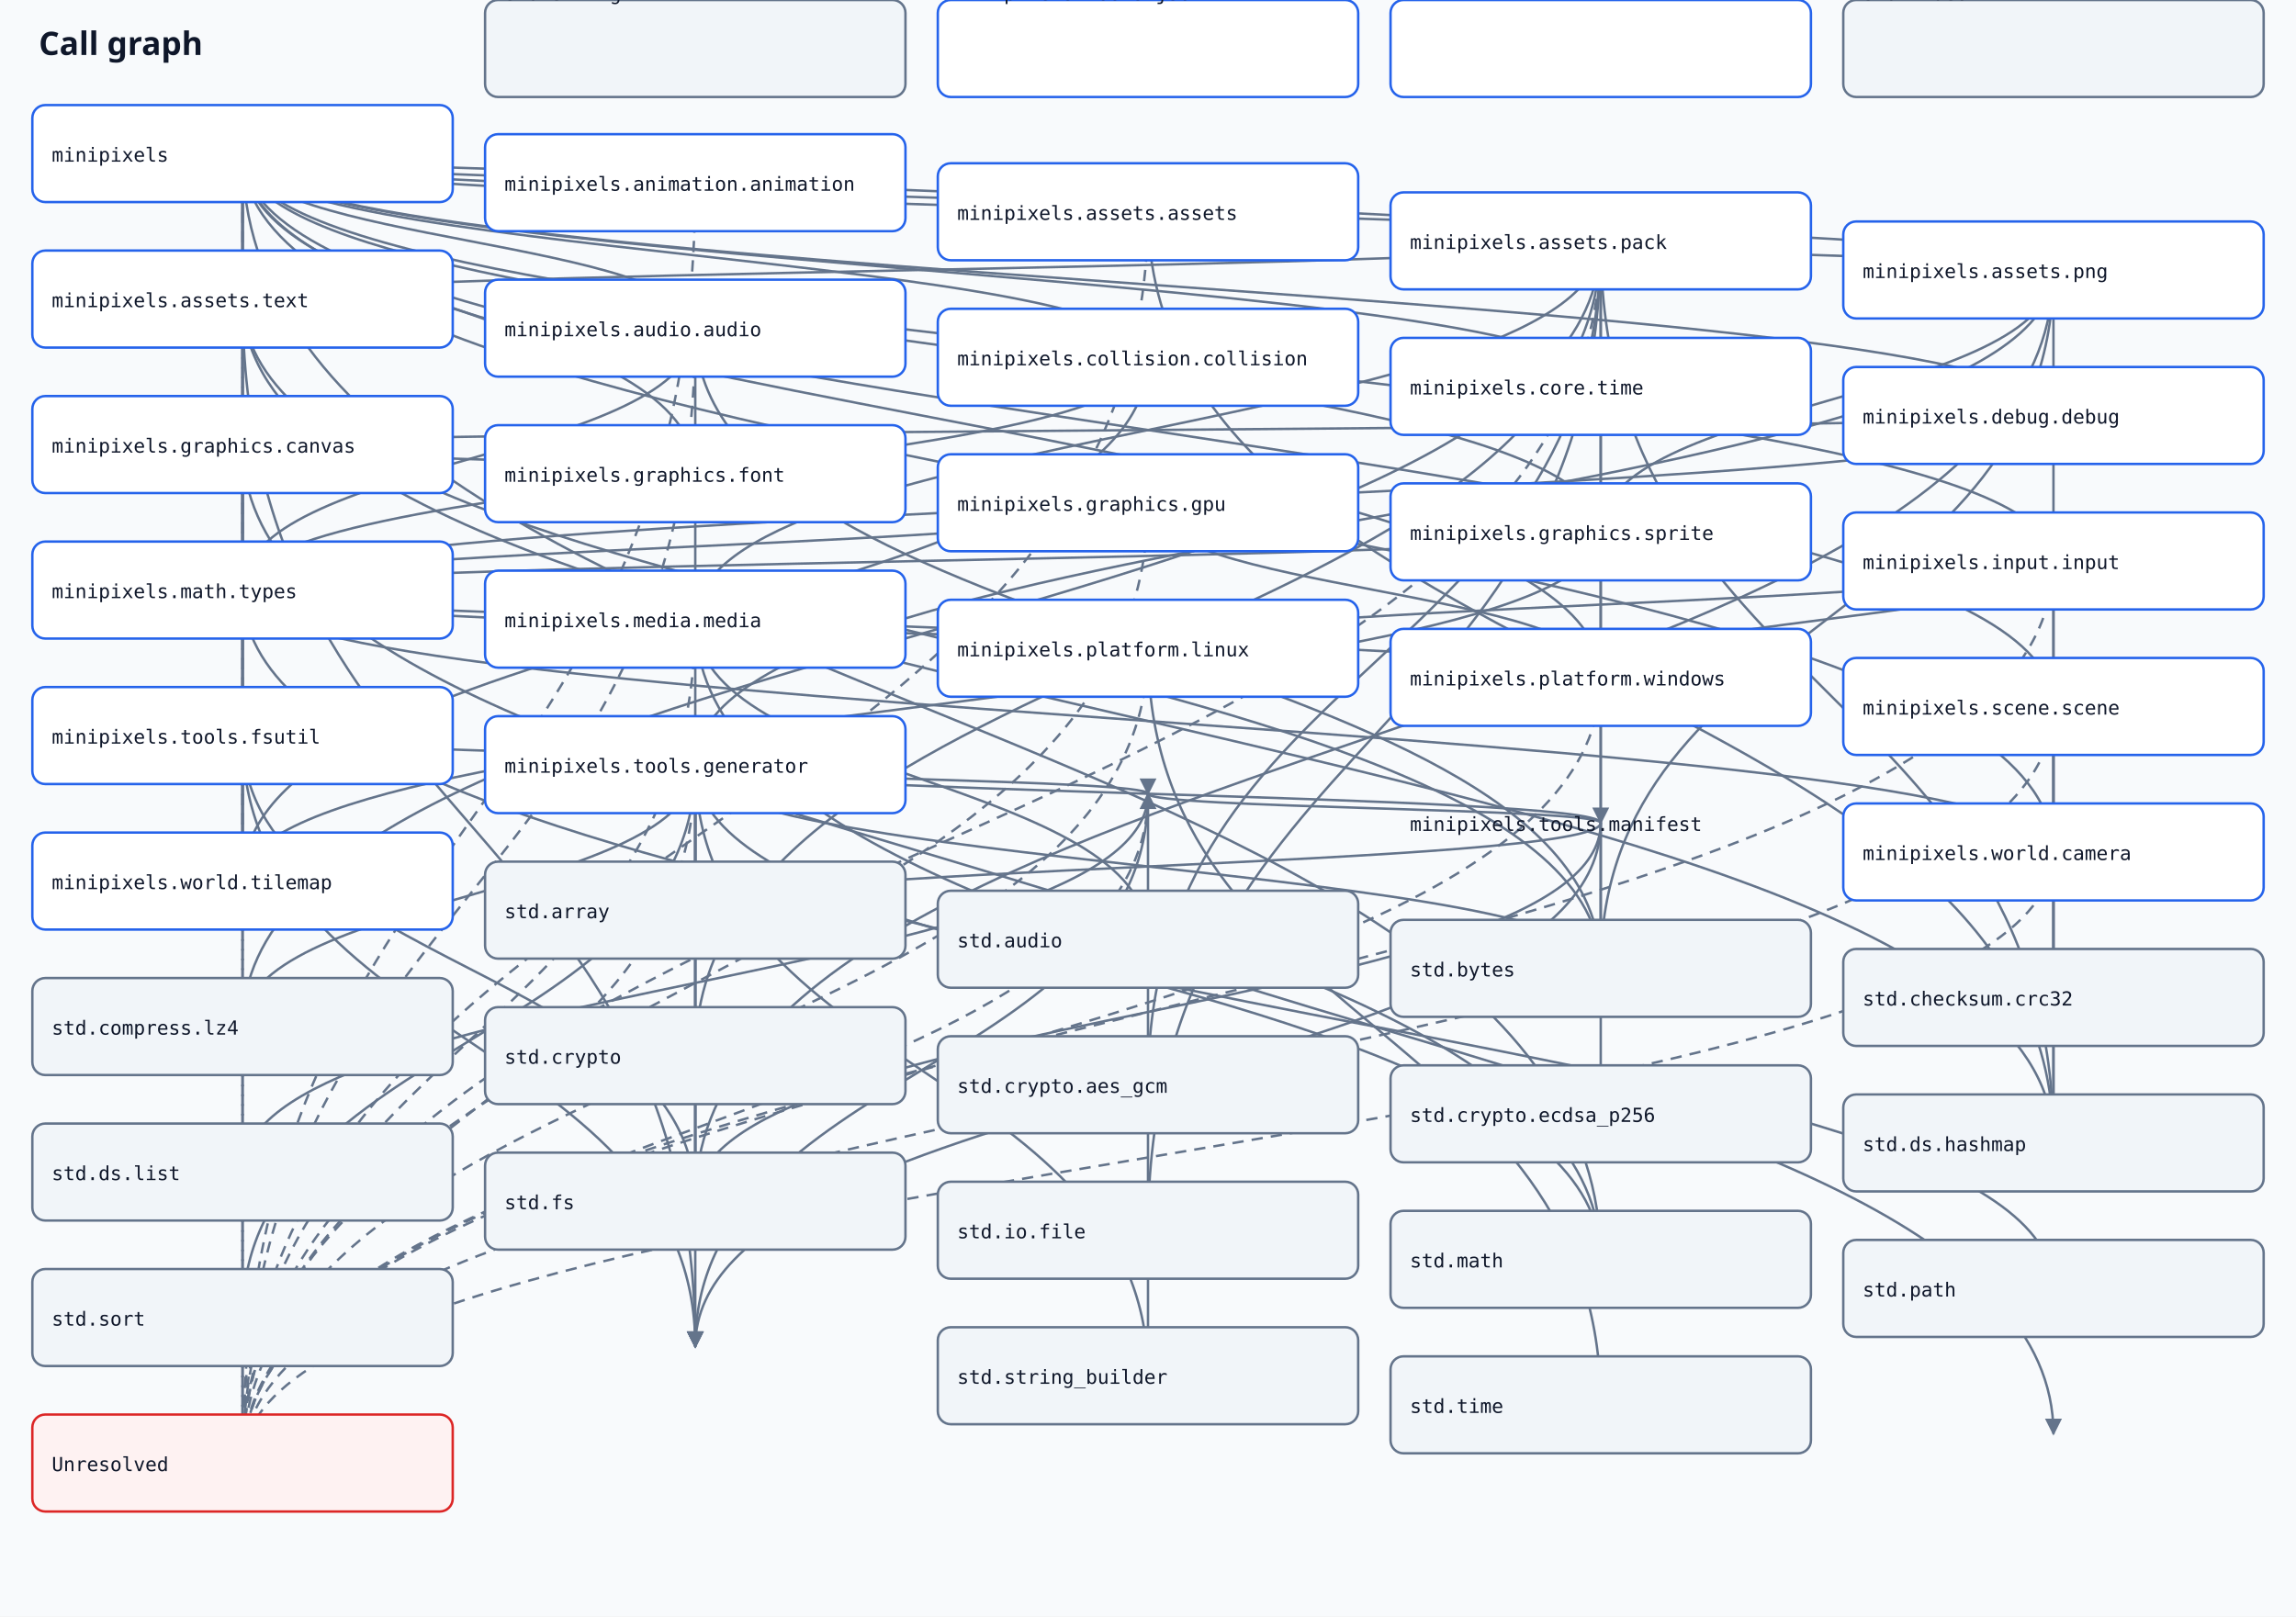
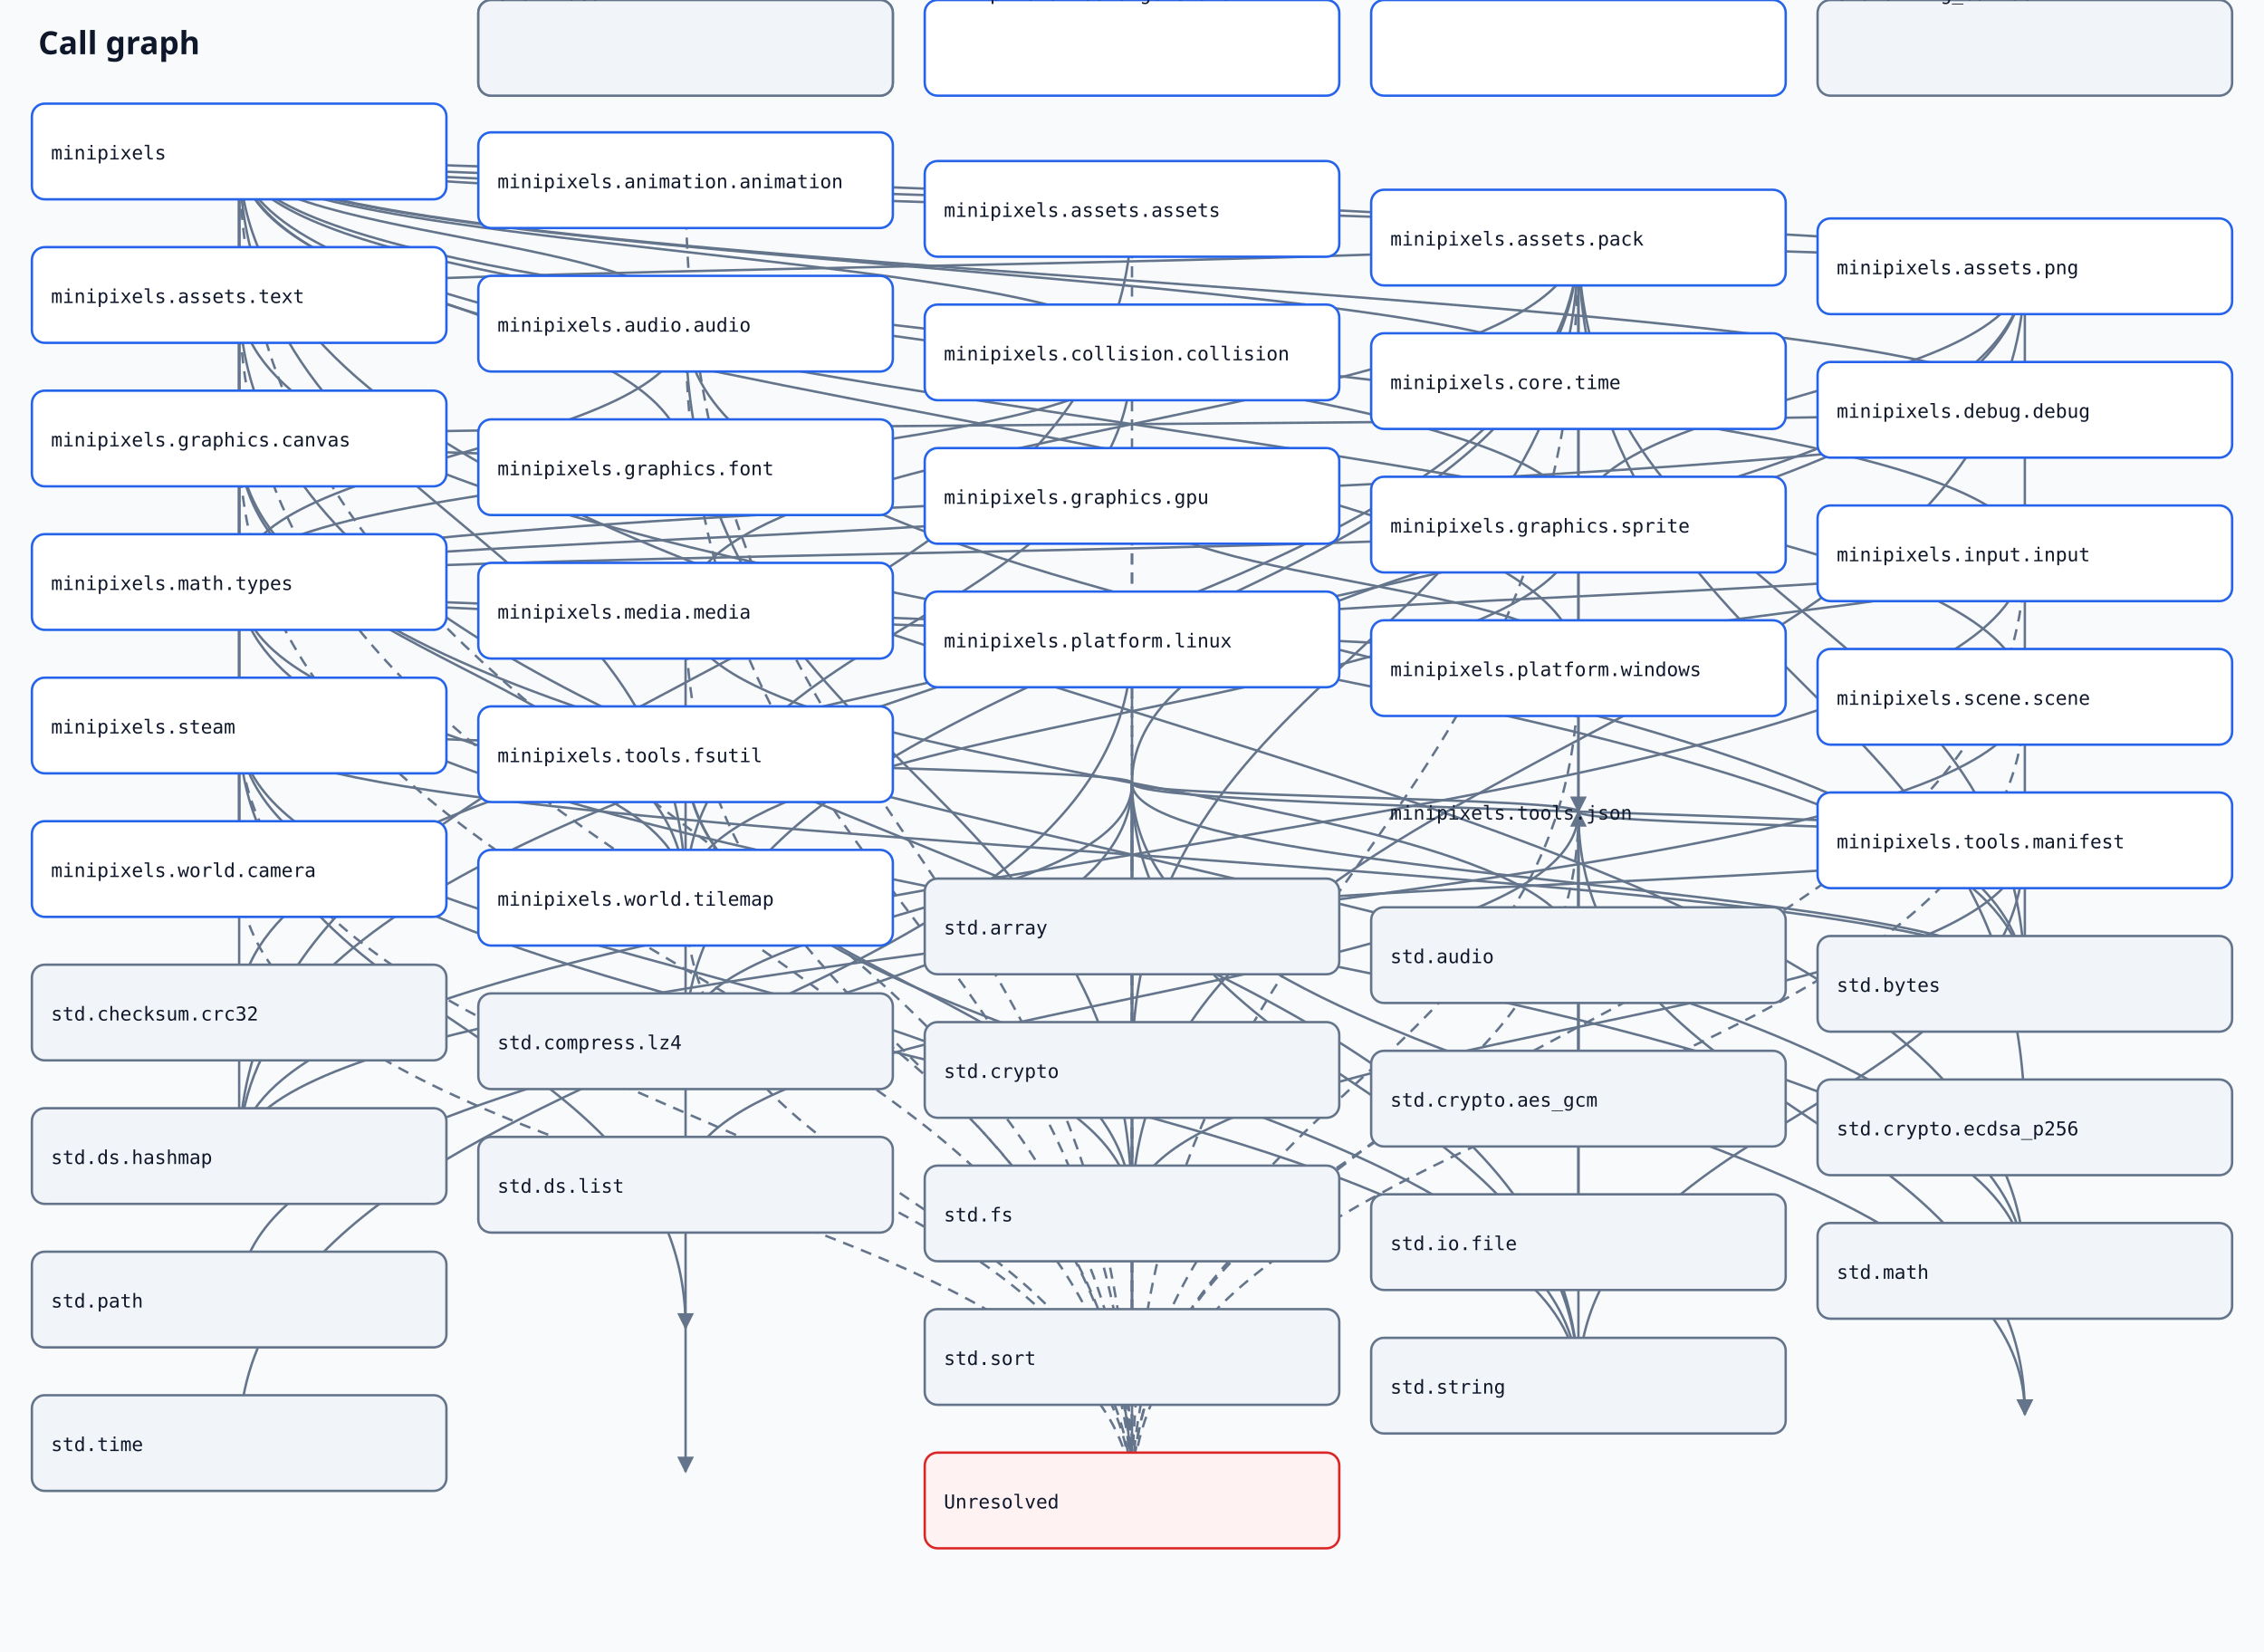
- <svg xmlns="http://www.w3.org/2000/svg" width="1420" height="1000" viewBox="0 0 1420 1000" role="img" aria-labelledby="title desc">
+ <svg xmlns="http://www.w3.org/2000/svg" width="1420" height="1036" viewBox="0 0 1420 1036" role="img" aria-labelledby="title desc">
  <defs>
    <marker id="arrow" viewBox="0 0 10 10" refX="9" refY="5" markerWidth="7" markerHeight="7" orient="auto-start-reverse">
      <path d="M 0 0 L 10 5 L 0 10 z" fill="#64748b" />
    </marker>
  </defs>
  <rect width="100%" height="100%" fill="#f8fafc" />
  <text x="24" y="34" font-family="system-ui,sans-serif" font-size="20" font-weight="700" fill="#0f172a">Call graph</text>
  <path d="M 150 95 C 150 257, 990 257, 990 419" fill="none" stroke="#64748b" stroke-width="1.5" marker-end="url(#arrow)" />
  <path d="M 150 95 C 150 104, 430 104, 430 113" fill="none" stroke="#64748b" stroke-width="1.5" marker-end="url(#arrow)" />
-   <path d="M 430 113 C 430 509, 150 509, 150 905" fill="none" stroke="#64748b" stroke-width="1.5" stroke-dasharray="7 5" marker-end="url(#arrow)" />
+   <path d="M 430 113 C 430 527, 710 527, 710 941" fill="none" stroke="#64748b" stroke-width="1.5" stroke-dasharray="7 5" marker-end="url(#arrow)" />
  <path d="M 150 95 C 150 122, 990 122, 990 149" fill="none" stroke="#64748b" stroke-width="1.5" marker-end="url(#arrow)" />
-   <path d="M 710 131 C 710 419, 1270 419, 1270 707" fill="none" stroke="#64748b" stroke-width="1.5" marker-end="url(#arrow)" />
-   <path d="M 710 131 C 710 518, 150 518, 150 905" fill="none" stroke="#64748b" stroke-width="1.5" stroke-dasharray="7 5" marker-end="url(#arrow)" />
+   <path d="M 710 131 C 710 428, 150 428, 150 725" fill="none" stroke="#64748b" stroke-width="1.5" marker-end="url(#arrow)" />
+   <path d="M 710 131 C 710 536, 710 536, 710 941" fill="none" stroke="#64748b" stroke-width="1.5" stroke-dasharray="7 5" marker-end="url(#arrow)" />
  <path d="M 990 149 C 990 158, 1270 158, 1270 167" fill="none" stroke="#64748b" stroke-width="1.5" marker-end="url(#arrow)" />
-   <path d="M 990 149 C 990 374, 990 374, 990 599" fill="none" stroke="#64748b" stroke-width="1.5" marker-end="url(#arrow)" />
-   <path d="M 990 149 C 990 392, 150 392, 150 635" fill="none" stroke="#64748b" stroke-width="1.5" marker-end="url(#arrow)" />
-   <path d="M 990 149 C 990 410, 710 410, 710 671" fill="none" stroke="#64748b" stroke-width="1.5" marker-end="url(#arrow)" />
-   <path d="M 990 149 C 990 527, 150 527, 150 905" fill="none" stroke="#64748b" stroke-width="1.5" stroke-dasharray="7 5" marker-end="url(#arrow)" />
-   <path d="M 990 149 C 990 428, 1270 428, 1270 707" fill="none" stroke="#64748b" stroke-width="1.5" marker-end="url(#arrow)" />
-   <path d="M 990 149 C 990 455, 710 455, 710 761" fill="none" stroke="#64748b" stroke-width="1.5" marker-end="url(#arrow)" />
+   <path d="M 990 149 C 990 383, 1270 383, 1270 617" fill="none" stroke="#64748b" stroke-width="1.5" marker-end="url(#arrow)" />
  <path d="M 990 149 C 990 401, 430 401, 430 653" fill="none" stroke="#64748b" stroke-width="1.5" marker-end="url(#arrow)" />
  <path d="M 990 149 C 990 419, 990 419, 990 689" fill="none" stroke="#64748b" stroke-width="1.5" marker-end="url(#arrow)" />
-   <path d="M 1270 167 C 1270 383, 990 383, 990 599" fill="none" stroke="#64748b" stroke-width="1.5" marker-end="url(#arrow)" />
+   <path d="M 990 149 C 990 545, 710 545, 710 941" fill="none" stroke="#64748b" stroke-width="1.5" stroke-dasharray="7 5" marker-end="url(#arrow)" />
+   <path d="M 990 149 C 990 437, 150 437, 150 725" fill="none" stroke="#64748b" stroke-width="1.5" marker-end="url(#arrow)" />
+   <path d="M 990 149 C 990 464, 990 464, 990 779" fill="none" stroke="#64748b" stroke-width="1.5" marker-end="url(#arrow)" />
+   <path d="M 990 149 C 990 410, 710 410, 710 671" fill="none" stroke="#64748b" stroke-width="1.5" marker-end="url(#arrow)" />
+   <path d="M 990 149 C 990 428, 1270 428, 1270 707" fill="none" stroke="#64748b" stroke-width="1.5" marker-end="url(#arrow)" />
+   <path d="M 1270 167 C 1270 392, 1270 392, 1270 617" fill="none" stroke="#64748b" stroke-width="1.5" marker-end="url(#arrow)" />
  <path d="M 1270 167 C 1270 248, 990 248, 990 329" fill="none" stroke="#64748b" stroke-width="1.5" marker-end="url(#arrow)" />
-   <path d="M 1270 167 C 1270 392, 1270 392, 1270 617" fill="none" stroke="#64748b" stroke-width="1.5" marker-end="url(#arrow)" />
-   <path d="M 1270 167 C 1270 455, 430 455, 430 743" fill="none" stroke="#64748b" stroke-width="1.5" marker-end="url(#arrow)" />
-   <path d="M 150 185 C 150 446, 1270 446, 1270 707" fill="none" stroke="#64748b" stroke-width="1.5" marker-end="url(#arrow)" />
-   <path d="M 150 185 C 150 545, 150 545, 150 905" fill="none" stroke="#64748b" stroke-width="1.5" stroke-dasharray="7 5" marker-end="url(#arrow)" />
-   <path d="M 150 185 C 150 392, 990 392, 990 599" fill="none" stroke="#64748b" stroke-width="1.5" marker-end="url(#arrow)" />
+   <path d="M 1270 167 C 1270 401, 150 401, 150 635" fill="none" stroke="#64748b" stroke-width="1.5" marker-end="url(#arrow)" />
+   <path d="M 1270 167 C 1270 464, 710 464, 710 761" fill="none" stroke="#64748b" stroke-width="1.5" marker-end="url(#arrow)" />
+   <path d="M 150 185 C 150 455, 150 455, 150 725" fill="none" stroke="#64748b" stroke-width="1.5" marker-end="url(#arrow)" />
+   <path d="M 150 185 C 150 563, 710 563, 710 941" fill="none" stroke="#64748b" stroke-width="1.5" stroke-dasharray="7 5" marker-end="url(#arrow)" />
+   <path d="M 150 185 C 150 401, 1270 401, 1270 617" fill="none" stroke="#64748b" stroke-width="1.5" marker-end="url(#arrow)" />
  <path d="M 150 185 C 150 167, 990 167, 990 149" fill="none" stroke="#64748b" stroke-width="1.5" marker-end="url(#arrow)" />
-   <path d="M 150 185 C 150 509., 430 509., 430 833." fill="none" stroke="#64748b" stroke-width="1.5" marker-end="url(#arrow)" />
-   <path d="M 430 203 C 430 554, 150 554, 150 905" fill="none" stroke="#64748b" stroke-width="1.5" stroke-dasharray="7 5" marker-end="url(#arrow)" />
+   <path d="M 150 185 C 150 527, 990 527, 990 869" fill="none" stroke="#64748b" stroke-width="1.5" marker-end="url(#arrow)" />
+   <path d="M 430 203 C 430 572, 710 572, 710 941" fill="none" stroke="#64748b" stroke-width="1.5" stroke-dasharray="7 5" marker-end="url(#arrow)" />
  <path d="M 430 203 C 430 284, 150 284, 150 365" fill="none" stroke="#64748b" stroke-width="1.5" marker-end="url(#arrow)" />
-   <path d="M 430 203 C 430 473, 430 473, 430 743" fill="none" stroke="#64748b" stroke-width="1.5" marker-end="url(#arrow)" />
-   <path d="M 430 203 C 430 401, 990 401, 990 599" fill="none" stroke="#64748b" stroke-width="1.5" marker-end="url(#arrow)" />
+   <path d="M 430 203 C 430 482, 710 482, 710 761" fill="none" stroke="#64748b" stroke-width="1.5" marker-end="url(#arrow)" />
+   <path d="M 430 203 C 430 410, 1270 410, 1270 617" fill="none" stroke="#64748b" stroke-width="1.5" marker-end="url(#arrow)" />
  <path d="M 150 95 C 150 149, 430 149, 430 203" fill="none" stroke="#64748b" stroke-width="1.5" marker-end="url(#arrow)" />
  <path d="M 150 95 C 150 221, 1270 221, 1270 347" fill="none" stroke="#64748b" stroke-width="1.5" marker-end="url(#arrow)" />
-   <path d="M 150 95 C 150 311, 1270 311, 1270 527" fill="none" stroke="#64748b" stroke-width="1.5" marker-end="url(#arrow)" />
+   <path d="M 150 95 C 150 320, 150 320, 150 545" fill="none" stroke="#64748b" stroke-width="1.5" marker-end="url(#arrow)" />
  <path d="M 150 95 C 150 266, 1270 266, 1270 437" fill="none" stroke="#64748b" stroke-width="1.5" marker-end="url(#arrow)" />
  <path d="M 710 221 C 710 293, 150 293, 150 365" fill="none" stroke="#64748b" stroke-width="1.5" marker-end="url(#arrow)" />
+   <path d="M 150 95 C 150 518, 710 518, 710 941" fill="none" stroke="#64748b" stroke-width="1.5" stroke-dasharray="7 5" marker-end="url(#arrow)" />
  <path d="M 150 95 C 150 113, 710 113, 710 131" fill="none" stroke="#64748b" stroke-width="1.5" marker-end="url(#arrow)" />
  <path d="M 150 95 C 150 167, 990 167, 990 239" fill="none" stroke="#64748b" stroke-width="1.5" marker-end="url(#arrow)" />
  <path d="M 150 95 C 150 185, 150 185, 150 275" fill="none" stroke="#64748b" stroke-width="1.5" marker-end="url(#arrow)" />
  <path d="M 1270 257 C 1270 266, 150 266, 150 275" fill="none" stroke="#64748b" stroke-width="1.5" marker-end="url(#arrow)" />
  <path d="M 1270 257 C 1270 311, 150 311, 150 365" fill="none" stroke="#64748b" stroke-width="1.5" marker-end="url(#arrow)" />
  <path d="M 150 95 C 150 194, 430 194, 430 293" fill="none" stroke="#64748b" stroke-width="1.5" marker-end="url(#arrow)" />
  <path d="M 150 95 C 150 176, 1270 176, 1270 257" fill="none" stroke="#64748b" stroke-width="1.5" marker-end="url(#arrow)" />
  <path d="M 150 275 C 150 320, 150 320, 150 365" fill="none" stroke="#64748b" stroke-width="1.5" marker-end="url(#arrow)" />
-   <path d="M 150 275 C 150 590, 150 590, 150 905" fill="none" stroke="#64748b" stroke-width="1.5" stroke-dasharray="7 5" marker-end="url(#arrow)" />
-   <path d="M 150 275 C 150 527, 990 527, 990 779" fill="none" stroke="#64748b" stroke-width="1.5" marker-end="url(#arrow)" />
+   <path d="M 150 275 C 150 608, 710 608, 710 941" fill="none" stroke="#64748b" stroke-width="1.5" stroke-dasharray="7 5" marker-end="url(#arrow)" />
+   <path d="M 150 275 C 150 536, 1270 536, 1270 797" fill="none" stroke="#64748b" stroke-width="1.5" marker-end="url(#arrow)" />
  <path d="M 430 293 C 430 284, 150 284, 150 275" fill="none" stroke="#64748b" stroke-width="1.5" marker-end="url(#arrow)" />
  <path d="M 710 311 C 710 365, 990 365, 990 419" fill="none" stroke="#64748b" stroke-width="1.5" marker-end="url(#arrow)" />
-   <path d="M 710 311 C 710 608, 150 608, 150 905" fill="none" stroke="#64748b" stroke-width="1.5" stroke-dasharray="7 5" marker-end="url(#arrow)" />
+   <path d="M 710 311 C 710 626, 710 626, 710 941" fill="none" stroke="#64748b" stroke-width="1.5" stroke-dasharray="7 5" marker-end="url(#arrow)" />
  <path d="M 710 311 C 710 338, 150 338, 150 365" fill="none" stroke="#64748b" stroke-width="1.5" marker-end="url(#arrow)" />
  <path d="M 990 329 C 990 347, 150 347, 150 365" fill="none" stroke="#64748b" stroke-width="1.5" marker-end="url(#arrow)" />
  <path d="M 150 95 C 150 212, 990 212, 990 329" fill="none" stroke="#64748b" stroke-width="1.5" marker-end="url(#arrow)" />
-   <path d="M 1270 347 C 1270 626, 150 626, 150 905" fill="none" stroke="#64748b" stroke-width="1.5" stroke-dasharray="7 5" marker-end="url(#arrow)" />
-   <path d="M 1270 347 C 1270 527, 1270 527, 1270 707" fill="none" stroke="#64748b" stroke-width="1.5" marker-end="url(#arrow)" />
+   <path d="M 1270 347 C 1270 644, 710 644, 710 941" fill="none" stroke="#64748b" stroke-width="1.5" stroke-dasharray="7 5" marker-end="url(#arrow)" />
+   <path d="M 1270 347 C 1270 536, 150 536, 150 725" fill="none" stroke="#64748b" stroke-width="1.5" marker-end="url(#arrow)" />
  <path d="M 150 95 C 150 158, 710 158, 710 221" fill="none" stroke="#64748b" stroke-width="1.5" marker-end="url(#arrow)" />
  <path d="M 150 95 C 150 131, 1270 131, 1270 167" fill="none" stroke="#64748b" stroke-width="1.5" marker-end="url(#arrow)" />
  <path d="M 150 95 C 150 140, 150 140, 150 185" fill="none" stroke="#64748b" stroke-width="1.5" marker-end="url(#arrow)" />
-   <path d="M 150 365 C 150 572, 990 572, 990 779" fill="none" stroke="#64748b" stroke-width="1.5" marker-end="url(#arrow)" />
+   <path d="M 150 365 C 150 581, 1270 581, 1270 797" fill="none" stroke="#64748b" stroke-width="1.5" marker-end="url(#arrow)" />
  <path d="M 430 383 C 430 266, 990 266, 990 149" fill="none" stroke="#64748b" stroke-width="1.5" marker-end="url(#arrow)" />
-   <path d="M 430 383 C 430 644, 150 644, 150 905" fill="none" stroke="#64748b" stroke-width="1.5" stroke-dasharray="7 5" marker-end="url(#arrow)" />
-   <path d="M 430 383 C 430 482, 710 482, 710 581" fill="none" stroke="#64748b" stroke-width="1.5" marker-end="url(#arrow)" />
-   <path d="M 430 383 C 430 635, 1270 635, 1270 887." fill="none" stroke="#64748b" stroke-width="1.5" marker-end="url(#arrow)" />
+   <path d="M 430 383 C 430 662, 710 662, 710 941" fill="none" stroke="#64748b" stroke-width="1.5" stroke-dasharray="7 5" marker-end="url(#arrow)" />
+   <path d="M 430 383 C 430 491, 990 491, 990 599" fill="none" stroke="#64748b" stroke-width="1.5" marker-end="url(#arrow)" />
+   <path d="M 430 383 C 430 653, 430 653, 430 923." fill="none" stroke="#64748b" stroke-width="1.5" marker-end="url(#arrow)" />
  <path d="M 710 401 C 710 383, 150 383, 150 365" fill="none" stroke="#64748b" stroke-width="1.5" marker-end="url(#arrow)" />
-   <path d="M 710 401 C 710 635, 990 635, 990 869" fill="none" stroke="#64748b" stroke-width="1.5" marker-end="url(#arrow)" />
-   <path d="M 710 401 C 710 653, 150 653, 150 905" fill="none" stroke="#64748b" stroke-width="1.5" stroke-dasharray="7 5" marker-end="url(#arrow)" />
+   <path d="M 710 401 C 710 653, 150 653, 150 905" fill="none" stroke="#64748b" stroke-width="1.5" marker-end="url(#arrow)" />
+   <path d="M 710 401 C 710 671, 710 671, 710 941" fill="none" stroke="#64748b" stroke-width="1.5" stroke-dasharray="7 5" marker-end="url(#arrow)" />
  <path d="M 710 401 C 710 374, 1270 374, 1270 347" fill="none" stroke="#64748b" stroke-width="1.5" marker-end="url(#arrow)" />
  <path d="M 990 419 C 990 392, 150 392, 150 365" fill="none" stroke="#64748b" stroke-width="1.5" marker-end="url(#arrow)" />
-   <path d="M 990 419 C 990 662, 150 662, 150 905" fill="none" stroke="#64748b" stroke-width="1.5" stroke-dasharray="7 5" marker-end="url(#arrow)" />
+   <path d="M 990 419 C 990 680, 710 680, 710 941" fill="none" stroke="#64748b" stroke-width="1.5" stroke-dasharray="7 5" marker-end="url(#arrow)" />
  <path d="M 990 419 C 990 383, 1270 383, 1270 347" fill="none" stroke="#64748b" stroke-width="1.5" marker-end="url(#arrow)" />
  <path d="M 150 95 C 150 230, 150 230, 150 365" fill="none" stroke="#64748b" stroke-width="1.5" marker-end="url(#arrow)" />
-   <path d="M 150 95 C 150 437, 990 437, 990 779" fill="none" stroke="#64748b" stroke-width="1.5" marker-end="url(#arrow)" />
-   <path d="M 150 95 C 150 500, 150 500, 150 905" fill="none" stroke="#64748b" stroke-width="1.5" stroke-dasharray="7 5" marker-end="url(#arrow)" />
-   <path d="M 1270 437 C 1270 572, 1270 572, 1270 707" fill="none" stroke="#64748b" stroke-width="1.5" marker-end="url(#arrow)" />
-   <path d="M 1270 437 C 1270 671, 150 671, 150 905" fill="none" stroke="#64748b" stroke-width="1.5" stroke-dasharray="7 5" marker-end="url(#arrow)" />
-   <path d="M 150 95 C 150 320, 150 320, 150 545" fill="none" stroke="#64748b" stroke-width="1.5" marker-end="url(#arrow)" />
+   <path d="M 150 95 C 150 446, 1270 446, 1270 797" fill="none" stroke="#64748b" stroke-width="1.5" marker-end="url(#arrow)" />
+   <path d="M 1270 437 C 1270 581, 150 581, 150 725" fill="none" stroke="#64748b" stroke-width="1.5" marker-end="url(#arrow)" />
+   <path d="M 1270 437 C 1270 689, 710 689, 710 941" fill="none" stroke="#64748b" stroke-width="1.5" stroke-dasharray="7 5" marker-end="url(#arrow)" />
+   <path d="M 150 455 C 150 698, 710 698, 710 941" fill="none" stroke="#64748b" stroke-width="1.5" stroke-dasharray="7 5" marker-end="url(#arrow)" />
+   <path d="M 150 455 C 150 608, 710 608, 710 761" fill="none" stroke="#64748b" stroke-width="1.5" marker-end="url(#arrow)" />
+   <path d="M 150 455 C 150 536, 1270 536, 1270 617" fill="none" stroke="#64748b" stroke-width="1.5" marker-end="url(#arrow)" />
+   <path d="M 150 455 C 150 662, 990 662, 990 869" fill="none" stroke="#64748b" stroke-width="1.5" marker-end="url(#arrow)" />
+   <path d="M 150 455 C 150 464, 430 464, 430 473" fill="none" stroke="#64748b" stroke-width="1.5" marker-end="url(#arrow)" />
  <path d="M 150 455 C 150 644, 430 644, 430 833." fill="none" stroke="#64748b" stroke-width="1.5" marker-end="url(#arrow)" />
-   <path d="M 150 455 C 150 599, 430 599, 430 743" fill="none" stroke="#64748b" stroke-width="1.5" marker-end="url(#arrow)" />
-   <path d="M 430 473 C 430 518, 430 518, 430 563" fill="none" stroke="#64748b" stroke-width="1.5" marker-end="url(#arrow)" />
-   <path d="M 430 473 C 430 482, 710 482, 710 491." fill="none" stroke="#64748b" stroke-width="1.5" marker-end="url(#arrow)" />
-   <path d="M 430 473 C 430 689, 150 689, 150 905" fill="none" stroke="#64748b" stroke-width="1.5" stroke-dasharray="7 5" marker-end="url(#arrow)" />
-   <path d="M 430 473 C 430 662, 710 662, 710 851" fill="none" stroke="#64748b" stroke-width="1.5" marker-end="url(#arrow)" />
-   <path d="M 430 473 C 430 320, 1270 320, 1270 167" fill="none" stroke="#64748b" stroke-width="1.5" marker-end="url(#arrow)" />
-   <path d="M 430 473 C 430 608, 430 608, 430 743" fill="none" stroke="#64748b" stroke-width="1.5" marker-end="url(#arrow)" />
-   <path d="M 430 473 C 430 644, 150 644, 150 815" fill="none" stroke="#64748b" stroke-width="1.5" marker-end="url(#arrow)" />
-   <path d="M 430 473 C 430 491, 990 491, 990 509." fill="none" stroke="#64748b" stroke-width="1.5" marker-end="url(#arrow)" />
-   <path d="M 430 473 C 430 464, 150 464, 150 455" fill="none" stroke="#64748b" stroke-width="1.5" marker-end="url(#arrow)" />
-   <path d="M 430 473 C 430 653, 430 653, 430 833." fill="none" stroke="#64748b" stroke-width="1.5" marker-end="url(#arrow)" />
-   <path d="M 430 473 C 430 536, 990 536, 990 599" fill="none" stroke="#64748b" stroke-width="1.5" marker-end="url(#arrow)" />
-   <path d="M 430 473 C 430 554, 150 554, 150 635" fill="none" stroke="#64748b" stroke-width="1.5" marker-end="url(#arrow)" />
-   <path d="M 430 473 C 430 635, 1270 635, 1270 797" fill="none" stroke="#64748b" stroke-width="1.5" marker-end="url(#arrow)" />
-   <path d="M 710 491. C 710 662, 430 662, 430 833." fill="none" stroke="#64748b" stroke-width="1.5" marker-end="url(#arrow)" />
-   <path d="M 710 491. C 710 698, 150 698, 150 905" fill="none" stroke="#64748b" stroke-width="1.5" stroke-dasharray="7 5" marker-end="url(#arrow)" />
-   <path d="M 710 491. C 710 608, 150 608, 150 725" fill="none" stroke="#64748b" stroke-width="1.5" marker-end="url(#arrow)" />
+   <path d="M 150 95 C 150 329, 430 329, 430 563" fill="none" stroke="#64748b" stroke-width="1.5" marker-end="url(#arrow)" />
+   <path d="M 430 473 C 430 671, 990 671, 990 869" fill="none" stroke="#64748b" stroke-width="1.5" marker-end="url(#arrow)" />
+   <path d="M 430 473 C 430 617, 710 617, 710 761" fill="none" stroke="#64748b" stroke-width="1.5" marker-end="url(#arrow)" />
+   <path d="M 710 491. C 710 536, 710 536, 710 581" fill="none" stroke="#64748b" stroke-width="1.5" marker-end="url(#arrow)" />
+   <path d="M 710 491. C 710 500, 990 500, 990 509." fill="none" stroke="#64748b" stroke-width="1.5" marker-end="url(#arrow)" />
+   <path d="M 710 491. C 710 716, 710 716, 710 941" fill="none" stroke="#64748b" stroke-width="1.5" stroke-dasharray="7 5" marker-end="url(#arrow)" />
+   <path d="M 710 491. C 710 689., 1270 689., 1270 887." fill="none" stroke="#64748b" stroke-width="1.5" marker-end="url(#arrow)" />
+   <path d="M 710 491. C 710 329, 1270 329, 1270 167" fill="none" stroke="#64748b" stroke-width="1.5" marker-end="url(#arrow)" />
+   <path d="M 710 491. C 710 626, 710 626, 710 761" fill="none" stroke="#64748b" stroke-width="1.5" marker-end="url(#arrow)" />
  <path d="M 710 491. C 710 671, 710 671, 710 851" fill="none" stroke="#64748b" stroke-width="1.5" marker-end="url(#arrow)" />
-   <path d="M 990 509. C 990 536, 430 536, 430 563" fill="none" stroke="#64748b" stroke-width="1.5" marker-end="url(#arrow)" />
-   <path d="M 990 509. C 990 671., 430 671., 430 833." fill="none" stroke="#64748b" stroke-width="1.5" marker-end="url(#arrow)" />
+   <path d="M 710 491. C 710 509, 1270 509, 1270 527" fill="none" stroke="#64748b" stroke-width="1.5" marker-end="url(#arrow)" />
+   <path d="M 710 491. C 710 482, 430 482, 430 473" fill="none" stroke="#64748b" stroke-width="1.5" marker-end="url(#arrow)" />
+   <path d="M 710 491. C 710 680, 990 680, 990 869" fill="none" stroke="#64748b" stroke-width="1.5" marker-end="url(#arrow)" />
+   <path d="M 710 491. C 710 554, 1270 554, 1270 617" fill="none" stroke="#64748b" stroke-width="1.5" marker-end="url(#arrow)" />
+   <path d="M 710 491. C 710 572, 430 572, 430 653" fill="none" stroke="#64748b" stroke-width="1.5" marker-end="url(#arrow)" />
+   <path d="M 710 491. C 710 653, 150 653, 150 815" fill="none" stroke="#64748b" stroke-width="1.5" marker-end="url(#arrow)" />
+   <path d="M 990 509. C 990 689, 990 689, 990 869" fill="none" stroke="#64748b" stroke-width="1.5" marker-end="url(#arrow)" />
+   <path d="M 990 509. C 990 725, 710 725, 710 941" fill="none" stroke="#64748b" stroke-width="1.5" stroke-dasharray="7 5" marker-end="url(#arrow)" />
  <path d="M 990 509. C 990 626, 430 626, 430 743" fill="none" stroke="#64748b" stroke-width="1.5" marker-end="url(#arrow)" />
-   <path d="M 990 509. C 990 500, 710 500, 710 491." fill="none" stroke="#64748b" stroke-width="1.5" marker-end="url(#arrow)" />
-   <path d="M 1270 527 C 1270 446, 150 446, 150 365" fill="none" stroke="#64748b" stroke-width="1.5" marker-end="url(#arrow)" />
-   <path d="M 1270 527 C 1270 716, 150 716, 150 905" fill="none" stroke="#64748b" stroke-width="1.5" stroke-dasharray="7 5" marker-end="url(#arrow)" />
-   <path d="M 150 545 C 150 437, 990 437, 990 329" fill="none" stroke="#64748b" stroke-width="1.5" marker-end="url(#arrow)" />
-   <path d="M 150 545 C 150 725, 150 725, 150 905" fill="none" stroke="#64748b" stroke-width="1.5" stroke-dasharray="7 5" marker-end="url(#arrow)" />
-   <path d="M 150 545 C 150 410, 150 410, 150 275" fill="none" stroke="#64748b" stroke-width="1.5" marker-end="url(#arrow)" />
+   <path d="M 990 509. C 990 698, 1270 698, 1270 887." fill="none" stroke="#64748b" stroke-width="1.5" marker-end="url(#arrow)" />
+   <path d="M 1270 527 C 1270 554, 710 554, 710 581" fill="none" stroke="#64748b" stroke-width="1.5" marker-end="url(#arrow)" />
+   <path d="M 1270 527 C 1270 698, 990 698, 990 869" fill="none" stroke="#64748b" stroke-width="1.5" marker-end="url(#arrow)" />
+   <path d="M 1270 527 C 1270 644, 710 644, 710 761" fill="none" stroke="#64748b" stroke-width="1.5" marker-end="url(#arrow)" />
+   <path d="M 1270 527 C 1270 518, 990 518, 990 509." fill="none" stroke="#64748b" stroke-width="1.5" marker-end="url(#arrow)" />
  <path d="M 150 545 C 150 455, 150 455, 150 365" fill="none" stroke="#64748b" stroke-width="1.5" marker-end="url(#arrow)" />
-   <path d="M 150 545 C 150 383, 710 383, 710 221" fill="none" stroke="#64748b" stroke-width="1.5" marker-end="url(#arrow)" />
+   <path d="M 150 545 C 150 743, 710 743, 710 941" fill="none" stroke="#64748b" stroke-width="1.5" stroke-dasharray="7 5" marker-end="url(#arrow)" />
+   <path d="M 430 563 C 430 446, 990 446, 990 329" fill="none" stroke="#64748b" stroke-width="1.5" marker-end="url(#arrow)" />
+   <path d="M 430 563 C 430 752, 710 752, 710 941" fill="none" stroke="#64748b" stroke-width="1.5" stroke-dasharray="7 5" marker-end="url(#arrow)" />
+   <path d="M 430 563 C 430 419, 150 419, 150 275" fill="none" stroke="#64748b" stroke-width="1.5" marker-end="url(#arrow)" />
+   <path d="M 430 563 C 430 464, 150 464, 150 365" fill="none" stroke="#64748b" stroke-width="1.5" marker-end="url(#arrow)" />
+   <path d="M 430 563 C 430 392, 710 392, 710 221" fill="none" stroke="#64748b" stroke-width="1.5" marker-end="url(#arrow)" />
  <g>
    <rect x="20" y="65" width="260" height="60" rx="8" fill="#ffffff" stroke="#2563eb" stroke-width="1.5" />
    <text x="32" y="100" font-family="ui-monospace,monospace" font-size="12" fill="#0f172a">minipixels</text>
  </g>
  <g>
    <rect x="300" y="83" width="260" height="60" rx="8" fill="#ffffff" stroke="#2563eb" stroke-width="1.5" />
    <text x="312" y="118" font-family="ui-monospace,monospace" font-size="12" fill="#0f172a">minipixels.animation.animation</text>
  </g>
  <g>
    <rect x="580" y="101" width="260" height="60" rx="8" fill="#ffffff" stroke="#2563eb" stroke-width="1.5" />
    <text x="592" y="136" font-family="ui-monospace,monospace" font-size="12" fill="#0f172a">minipixels.assets.assets</text>
  </g>
  <g>
    <rect x="860" y="119" width="260" height="60" rx="8" fill="#ffffff" stroke="#2563eb" stroke-width="1.5" />
    <text x="872" y="154" font-family="ui-monospace,monospace" font-size="12" fill="#0f172a">minipixels.assets.pack</text>
  </g>
  <g>
    <rect x="1140" y="137" width="260" height="60" rx="8" fill="#ffffff" stroke="#2563eb" stroke-width="1.5" />
    <text x="1152" y="172" font-family="ui-monospace,monospace" font-size="12" fill="#0f172a">minipixels.assets.png</text>
  </g>
  <g>
    <rect x="20" y="155" width="260" height="60" rx="8" fill="#ffffff" stroke="#2563eb" stroke-width="1.5" />
    <text x="32" y="190" font-family="ui-monospace,monospace" font-size="12" fill="#0f172a">minipixels.assets.text</text>
  </g>
  <g>
    <rect x="300" y="173" width="260" height="60" rx="8" fill="#ffffff" stroke="#2563eb" stroke-width="1.5" />
    <text x="312" y="208" font-family="ui-monospace,monospace" font-size="12" fill="#0f172a">minipixels.audio.audio</text>
  </g>
  <g>
    <rect x="580" y="191" width="260" height="60" rx="8" fill="#ffffff" stroke="#2563eb" stroke-width="1.5" />
    <text x="592" y="226" font-family="ui-monospace,monospace" font-size="12" fill="#0f172a">minipixels.collision.collision</text>
  </g>
  <g>
    <rect x="860" y="209" width="260" height="60" rx="8" fill="#ffffff" stroke="#2563eb" stroke-width="1.5" />
    <text x="872" y="244" font-family="ui-monospace,monospace" font-size="12" fill="#0f172a">minipixels.core.time</text>
  </g>
  <g>
    <rect x="1140" y="227" width="260" height="60" rx="8" fill="#ffffff" stroke="#2563eb" stroke-width="1.5" />
    <text x="1152" y="262" font-family="ui-monospace,monospace" font-size="12" fill="#0f172a">minipixels.debug.debug</text>
  </g>
  <g>
    <rect x="20" y="245" width="260" height="60" rx="8" fill="#ffffff" stroke="#2563eb" stroke-width="1.5" />
    <text x="32" y="280" font-family="ui-monospace,monospace" font-size="12" fill="#0f172a">minipixels.graphics.canvas</text>
  </g>
  <g>
    <rect x="300" y="263" width="260" height="60" rx="8" fill="#ffffff" stroke="#2563eb" stroke-width="1.5" />
    <text x="312" y="298" font-family="ui-monospace,monospace" font-size="12" fill="#0f172a">minipixels.graphics.font</text>
  </g>
  <g>
    <rect x="580" y="281" width="260" height="60" rx="8" fill="#ffffff" stroke="#2563eb" stroke-width="1.5" />
    <text x="592" y="316" font-family="ui-monospace,monospace" font-size="12" fill="#0f172a">minipixels.graphics.gpu</text>
  </g>
  <g>
    <rect x="860" y="299" width="260" height="60" rx="8" fill="#ffffff" stroke="#2563eb" stroke-width="1.5" />
    <text x="872" y="334" font-family="ui-monospace,monospace" font-size="12" fill="#0f172a">minipixels.graphics.sprite</text>
  </g>
  <g>
    <rect x="1140" y="317" width="260" height="60" rx="8" fill="#ffffff" stroke="#2563eb" stroke-width="1.5" />
    <text x="1152" y="352" font-family="ui-monospace,monospace" font-size="12" fill="#0f172a">minipixels.input.input</text>
  </g>
  <g>
    <rect x="20" y="335" width="260" height="60" rx="8" fill="#ffffff" stroke="#2563eb" stroke-width="1.5" />
    <text x="32" y="370" font-family="ui-monospace,monospace" font-size="12" fill="#0f172a">minipixels.math.types</text>
  </g>
  <g>
    <rect x="300" y="353" width="260" height="60" rx="8" fill="#ffffff" stroke="#2563eb" stroke-width="1.5" />
    <text x="312" y="388" font-family="ui-monospace,monospace" font-size="12" fill="#0f172a">minipixels.media.media</text>
  </g>
  <g>
    <rect x="580" y="371" width="260" height="60" rx="8" fill="#ffffff" stroke="#2563eb" stroke-width="1.5" />
    <text x="592" y="406" font-family="ui-monospace,monospace" font-size="12" fill="#0f172a">minipixels.platform.linux</text>
  </g>
  <g>
    <rect x="860" y="389" width="260" height="60" rx="8" fill="#ffffff" stroke="#2563eb" stroke-width="1.5" />
    <text x="872" y="424" font-family="ui-monospace,monospace" font-size="12" fill="#0f172a">minipixels.platform.windows</text>
  </g>
  <g>
    <rect x="1140" y="407" width="260" height="60" rx="8" fill="#ffffff" stroke="#2563eb" stroke-width="1.5" />
    <text x="1152" y="442" font-family="ui-monospace,monospace" font-size="12" fill="#0f172a">minipixels.scene.scene</text>
  </g>
  <g>
    <rect x="20" y="425" width="260" height="60" rx="8" fill="#ffffff" stroke="#2563eb" stroke-width="1.5" />
-     <text x="32" y="460" font-family="ui-monospace,monospace" font-size="12" fill="#0f172a">minipixels.tools.fsutil</text>
+     <text x="32" y="460" font-family="ui-monospace,monospace" font-size="12" fill="#0f172a">minipixels.steam</text>
  </g>
  <g>
    <rect x="300" y="443" width="260" height="60" rx="8" fill="#ffffff" stroke="#2563eb" stroke-width="1.5" />
-     <text x="312" y="478" font-family="ui-monospace,monospace" font-size="12" fill="#0f172a">minipixels.tools.generator</text>
+     <text x="312" y="478" font-family="ui-monospace,monospace" font-size="12" fill="#0f172a">minipixels.tools.fsutil</text>
  </g>
  <g>
    <rect x="580" y="461." width="260" height="60" rx="8" fill="#ffffff" stroke="#2563eb" stroke-width="1.5" />
-     <text x="592" y="496." font-family="ui-monospace,monospace" font-size="12" fill="#0f172a">minipixels.tools.json</text>
+     <text x="592" y="496." font-family="ui-monospace,monospace" font-size="12" fill="#0f172a">minipixels.tools.generator</text>
  </g>
  <g>
    <rect x="860" y="479." width="260" height="60" rx="8" fill="#ffffff" stroke="#2563eb" stroke-width="1.5" />
-     <text x="872" y="514" font-family="ui-monospace,monospace" font-size="12" fill="#0f172a">minipixels.tools.manifest</text>
+     <text x="872" y="514" font-family="ui-monospace,monospace" font-size="12" fill="#0f172a">minipixels.tools.json</text>
  </g>
  <g>
    <rect x="1140" y="497" width="260" height="60" rx="8" fill="#ffffff" stroke="#2563eb" stroke-width="1.5" />
-     <text x="1152" y="532" font-family="ui-monospace,monospace" font-size="12" fill="#0f172a">minipixels.world.camera</text>
+     <text x="1152" y="532" font-family="ui-monospace,monospace" font-size="12" fill="#0f172a">minipixels.tools.manifest</text>
  </g>
  <g>
    <rect x="20" y="515" width="260" height="60" rx="8" fill="#ffffff" stroke="#2563eb" stroke-width="1.5" />
-     <text x="32" y="550" font-family="ui-monospace,monospace" font-size="12" fill="#0f172a">minipixels.world.tilemap</text>
-   </g>
-   <g>
-     <rect x="300" y="533" width="260" height="60" rx="8" fill="#f1f5f9" stroke="#64748b" stroke-width="1.5" />
-     <text x="312" y="568" font-family="ui-monospace,monospace" font-size="12" fill="#0f172a">std.array</text>
+     <text x="32" y="550" font-family="ui-monospace,monospace" font-size="12" fill="#0f172a">minipixels.world.camera</text>
+   </g>
+   <g>
+     <rect x="300" y="533" width="260" height="60" rx="8" fill="#ffffff" stroke="#2563eb" stroke-width="1.5" />
+     <text x="312" y="568" font-family="ui-monospace,monospace" font-size="12" fill="#0f172a">minipixels.world.tilemap</text>
  </g>
  <g>
    <rect x="580" y="551" width="260" height="60" rx="8" fill="#f1f5f9" stroke="#64748b" stroke-width="1.5" />
-     <text x="592" y="586" font-family="ui-monospace,monospace" font-size="12" fill="#0f172a">std.audio</text>
+     <text x="592" y="586" font-family="ui-monospace,monospace" font-size="12" fill="#0f172a">std.array</text>
  </g>
  <g>
    <rect x="860" y="569" width="260" height="60" rx="8" fill="#f1f5f9" stroke="#64748b" stroke-width="1.5" />
-     <text x="872" y="604" font-family="ui-monospace,monospace" font-size="12" fill="#0f172a">std.bytes</text>
+     <text x="872" y="604" font-family="ui-monospace,monospace" font-size="12" fill="#0f172a">std.audio</text>
  </g>
  <g>
    <rect x="1140" y="587" width="260" height="60" rx="8" fill="#f1f5f9" stroke="#64748b" stroke-width="1.5" />
-     <text x="1152" y="622" font-family="ui-monospace,monospace" font-size="12" fill="#0f172a">std.checksum.crc32</text>
+     <text x="1152" y="622" font-family="ui-monospace,monospace" font-size="12" fill="#0f172a">std.bytes</text>
  </g>
  <g>
    <rect x="20" y="605" width="260" height="60" rx="8" fill="#f1f5f9" stroke="#64748b" stroke-width="1.5" />
-     <text x="32" y="640" font-family="ui-monospace,monospace" font-size="12" fill="#0f172a">std.compress.lz4</text>
+     <text x="32" y="640" font-family="ui-monospace,monospace" font-size="12" fill="#0f172a">std.checksum.crc32</text>
  </g>
  <g>
    <rect x="300" y="623" width="260" height="60" rx="8" fill="#f1f5f9" stroke="#64748b" stroke-width="1.5" />
-     <text x="312" y="658" font-family="ui-monospace,monospace" font-size="12" fill="#0f172a">std.crypto</text>
+     <text x="312" y="658" font-family="ui-monospace,monospace" font-size="12" fill="#0f172a">std.compress.lz4</text>
  </g>
  <g>
    <rect x="580" y="641" width="260" height="60" rx="8" fill="#f1f5f9" stroke="#64748b" stroke-width="1.5" />
-     <text x="592" y="676" font-family="ui-monospace,monospace" font-size="12" fill="#0f172a">std.crypto.aes_gcm</text>
+     <text x="592" y="676" font-family="ui-monospace,monospace" font-size="12" fill="#0f172a">std.crypto</text>
  </g>
  <g>
    <rect x="860" y="659" width="260" height="60" rx="8" fill="#f1f5f9" stroke="#64748b" stroke-width="1.5" />
-     <text x="872" y="694" font-family="ui-monospace,monospace" font-size="12" fill="#0f172a">std.crypto.ecdsa_p256</text>
+     <text x="872" y="694" font-family="ui-monospace,monospace" font-size="12" fill="#0f172a">std.crypto.aes_gcm</text>
  </g>
  <g>
    <rect x="1140" y="677" width="260" height="60" rx="8" fill="#f1f5f9" stroke="#64748b" stroke-width="1.5" />
-     <text x="1152" y="712" font-family="ui-monospace,monospace" font-size="12" fill="#0f172a">std.ds.hashmap</text>
+     <text x="1152" y="712" font-family="ui-monospace,monospace" font-size="12" fill="#0f172a">std.crypto.ecdsa_p256</text>
  </g>
  <g>
    <rect x="20" y="695" width="260" height="60" rx="8" fill="#f1f5f9" stroke="#64748b" stroke-width="1.5" />
-     <text x="32" y="730" font-family="ui-monospace,monospace" font-size="12" fill="#0f172a">std.ds.list</text>
+     <text x="32" y="730" font-family="ui-monospace,monospace" font-size="12" fill="#0f172a">std.ds.hashmap</text>
  </g>
  <g>
    <rect x="300" y="713" width="260" height="60" rx="8" fill="#f1f5f9" stroke="#64748b" stroke-width="1.5" />
-     <text x="312" y="748" font-family="ui-monospace,monospace" font-size="12" fill="#0f172a">std.fs</text>
+     <text x="312" y="748" font-family="ui-monospace,monospace" font-size="12" fill="#0f172a">std.ds.list</text>
  </g>
  <g>
    <rect x="580" y="731" width="260" height="60" rx="8" fill="#f1f5f9" stroke="#64748b" stroke-width="1.5" />
-     <text x="592" y="766" font-family="ui-monospace,monospace" font-size="12" fill="#0f172a">std.io.file</text>
+     <text x="592" y="766" font-family="ui-monospace,monospace" font-size="12" fill="#0f172a">std.fs</text>
  </g>
  <g>
    <rect x="860" y="749" width="260" height="60" rx="8" fill="#f1f5f9" stroke="#64748b" stroke-width="1.5" />
-     <text x="872" y="784" font-family="ui-monospace,monospace" font-size="12" fill="#0f172a">std.math</text>
+     <text x="872" y="784" font-family="ui-monospace,monospace" font-size="12" fill="#0f172a">std.io.file</text>
  </g>
  <g>
    <rect x="1140" y="767" width="260" height="60" rx="8" fill="#f1f5f9" stroke="#64748b" stroke-width="1.5" />
-     <text x="1152" y="802" font-family="ui-monospace,monospace" font-size="12" fill="#0f172a">std.path</text>
+     <text x="1152" y="802" font-family="ui-monospace,monospace" font-size="12" fill="#0f172a">std.math</text>
  </g>
  <g>
    <rect x="20" y="785" width="260" height="60" rx="8" fill="#f1f5f9" stroke="#64748b" stroke-width="1.5" />
-     <text x="32" y="820" font-family="ui-monospace,monospace" font-size="12" fill="#0f172a">std.sort</text>
+     <text x="32" y="820" font-family="ui-monospace,monospace" font-size="12" fill="#0f172a">std.path</text>
  </g>
  <g>
    <rect x="300" y="803." width="260" height="60" rx="8" fill="#f1f5f9" stroke="#64748b" stroke-width="1.5" />
-     <text x="312" y="838." font-family="ui-monospace,monospace" font-size="12" fill="#0f172a">std.string</text>
+     <text x="312" y="838." font-family="ui-monospace,monospace" font-size="12" fill="#0f172a">std.process</text>
  </g>
  <g>
    <rect x="580" y="821" width="260" height="60" rx="8" fill="#f1f5f9" stroke="#64748b" stroke-width="1.5" />
-     <text x="592" y="856" font-family="ui-monospace,monospace" font-size="12" fill="#0f172a">std.string_builder</text>
+     <text x="592" y="856" font-family="ui-monospace,monospace" font-size="12" fill="#0f172a">std.sort</text>
  </g>
  <g>
    <rect x="860" y="839" width="260" height="60" rx="8" fill="#f1f5f9" stroke="#64748b" stroke-width="1.5" />
-     <text x="872" y="874" font-family="ui-monospace,monospace" font-size="12" fill="#0f172a">std.time</text>
+     <text x="872" y="874" font-family="ui-monospace,monospace" font-size="12" fill="#0f172a">std.string</text>
  </g>
  <g>
    <rect x="1140" y="857." width="260" height="60" rx="8" fill="#f1f5f9" stroke="#64748b" stroke-width="1.5" />
-     <text x="1152" y="892." font-family="ui-monospace,monospace" font-size="12" fill="#0f172a">std.video</text>
-   </g>
-   <g>
-     <rect x="20" y="875" width="260" height="60" rx="8" fill="#fef2f2" stroke="#dc2626" stroke-width="1.5" />
-     <text x="32" y="910" font-family="ui-monospace,monospace" font-size="12" fill="#0f172a">Unresolved</text>
+     <text x="1152" y="892." font-family="ui-monospace,monospace" font-size="12" fill="#0f172a">std.string_builder</text>
+   </g>
+   <g>
+     <rect x="20" y="875" width="260" height="60" rx="8" fill="#f1f5f9" stroke="#64748b" stroke-width="1.5" />
+     <text x="32" y="910" font-family="ui-monospace,monospace" font-size="12" fill="#0f172a">std.time</text>
+   </g>
+   <g>
+     <rect x="300" y="893." width="260" height="60" rx="8" fill="#f1f5f9" stroke="#64748b" stroke-width="1.5" />
+     <text x="312" y="928." font-family="ui-monospace,monospace" font-size="12" fill="#0f172a">std.video</text>
+   </g>
+   <g>
+     <rect x="580" y="911" width="260" height="60" rx="8" fill="#fef2f2" stroke="#dc2626" stroke-width="1.5" />
+     <text x="592" y="946" font-family="ui-monospace,monospace" font-size="12" fill="#0f172a">Unresolved</text>
  </g>
</svg>
